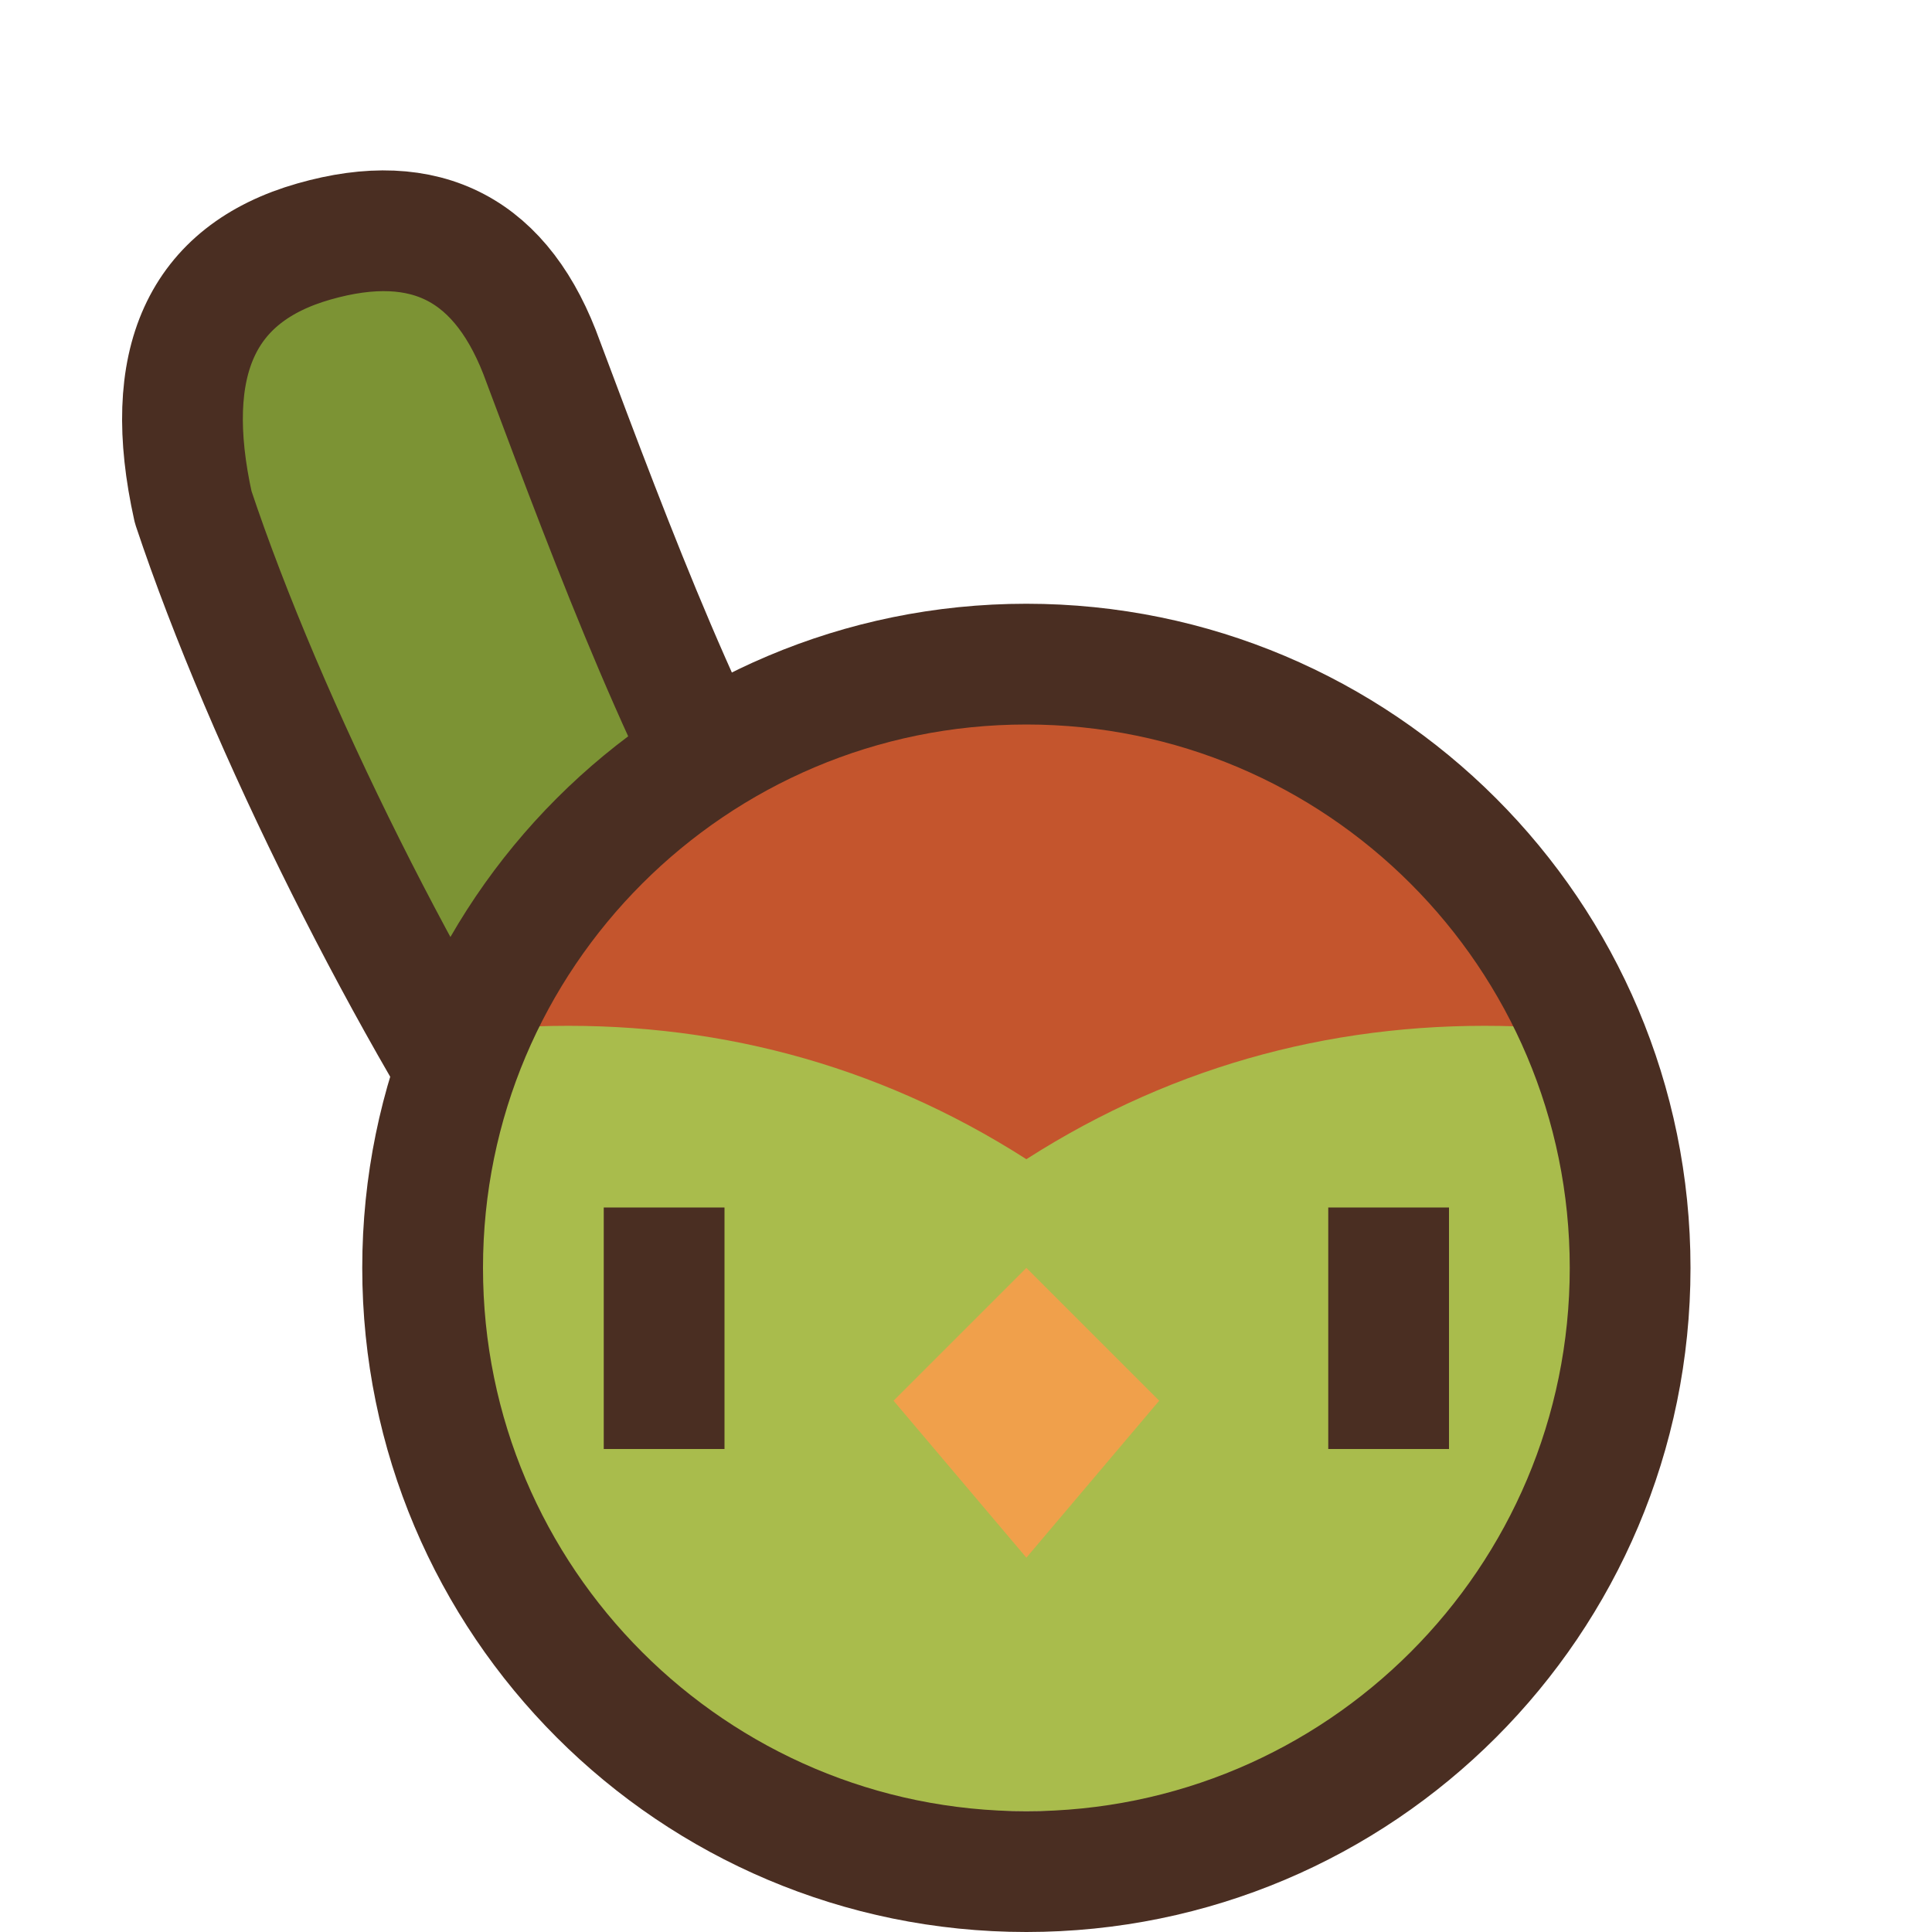
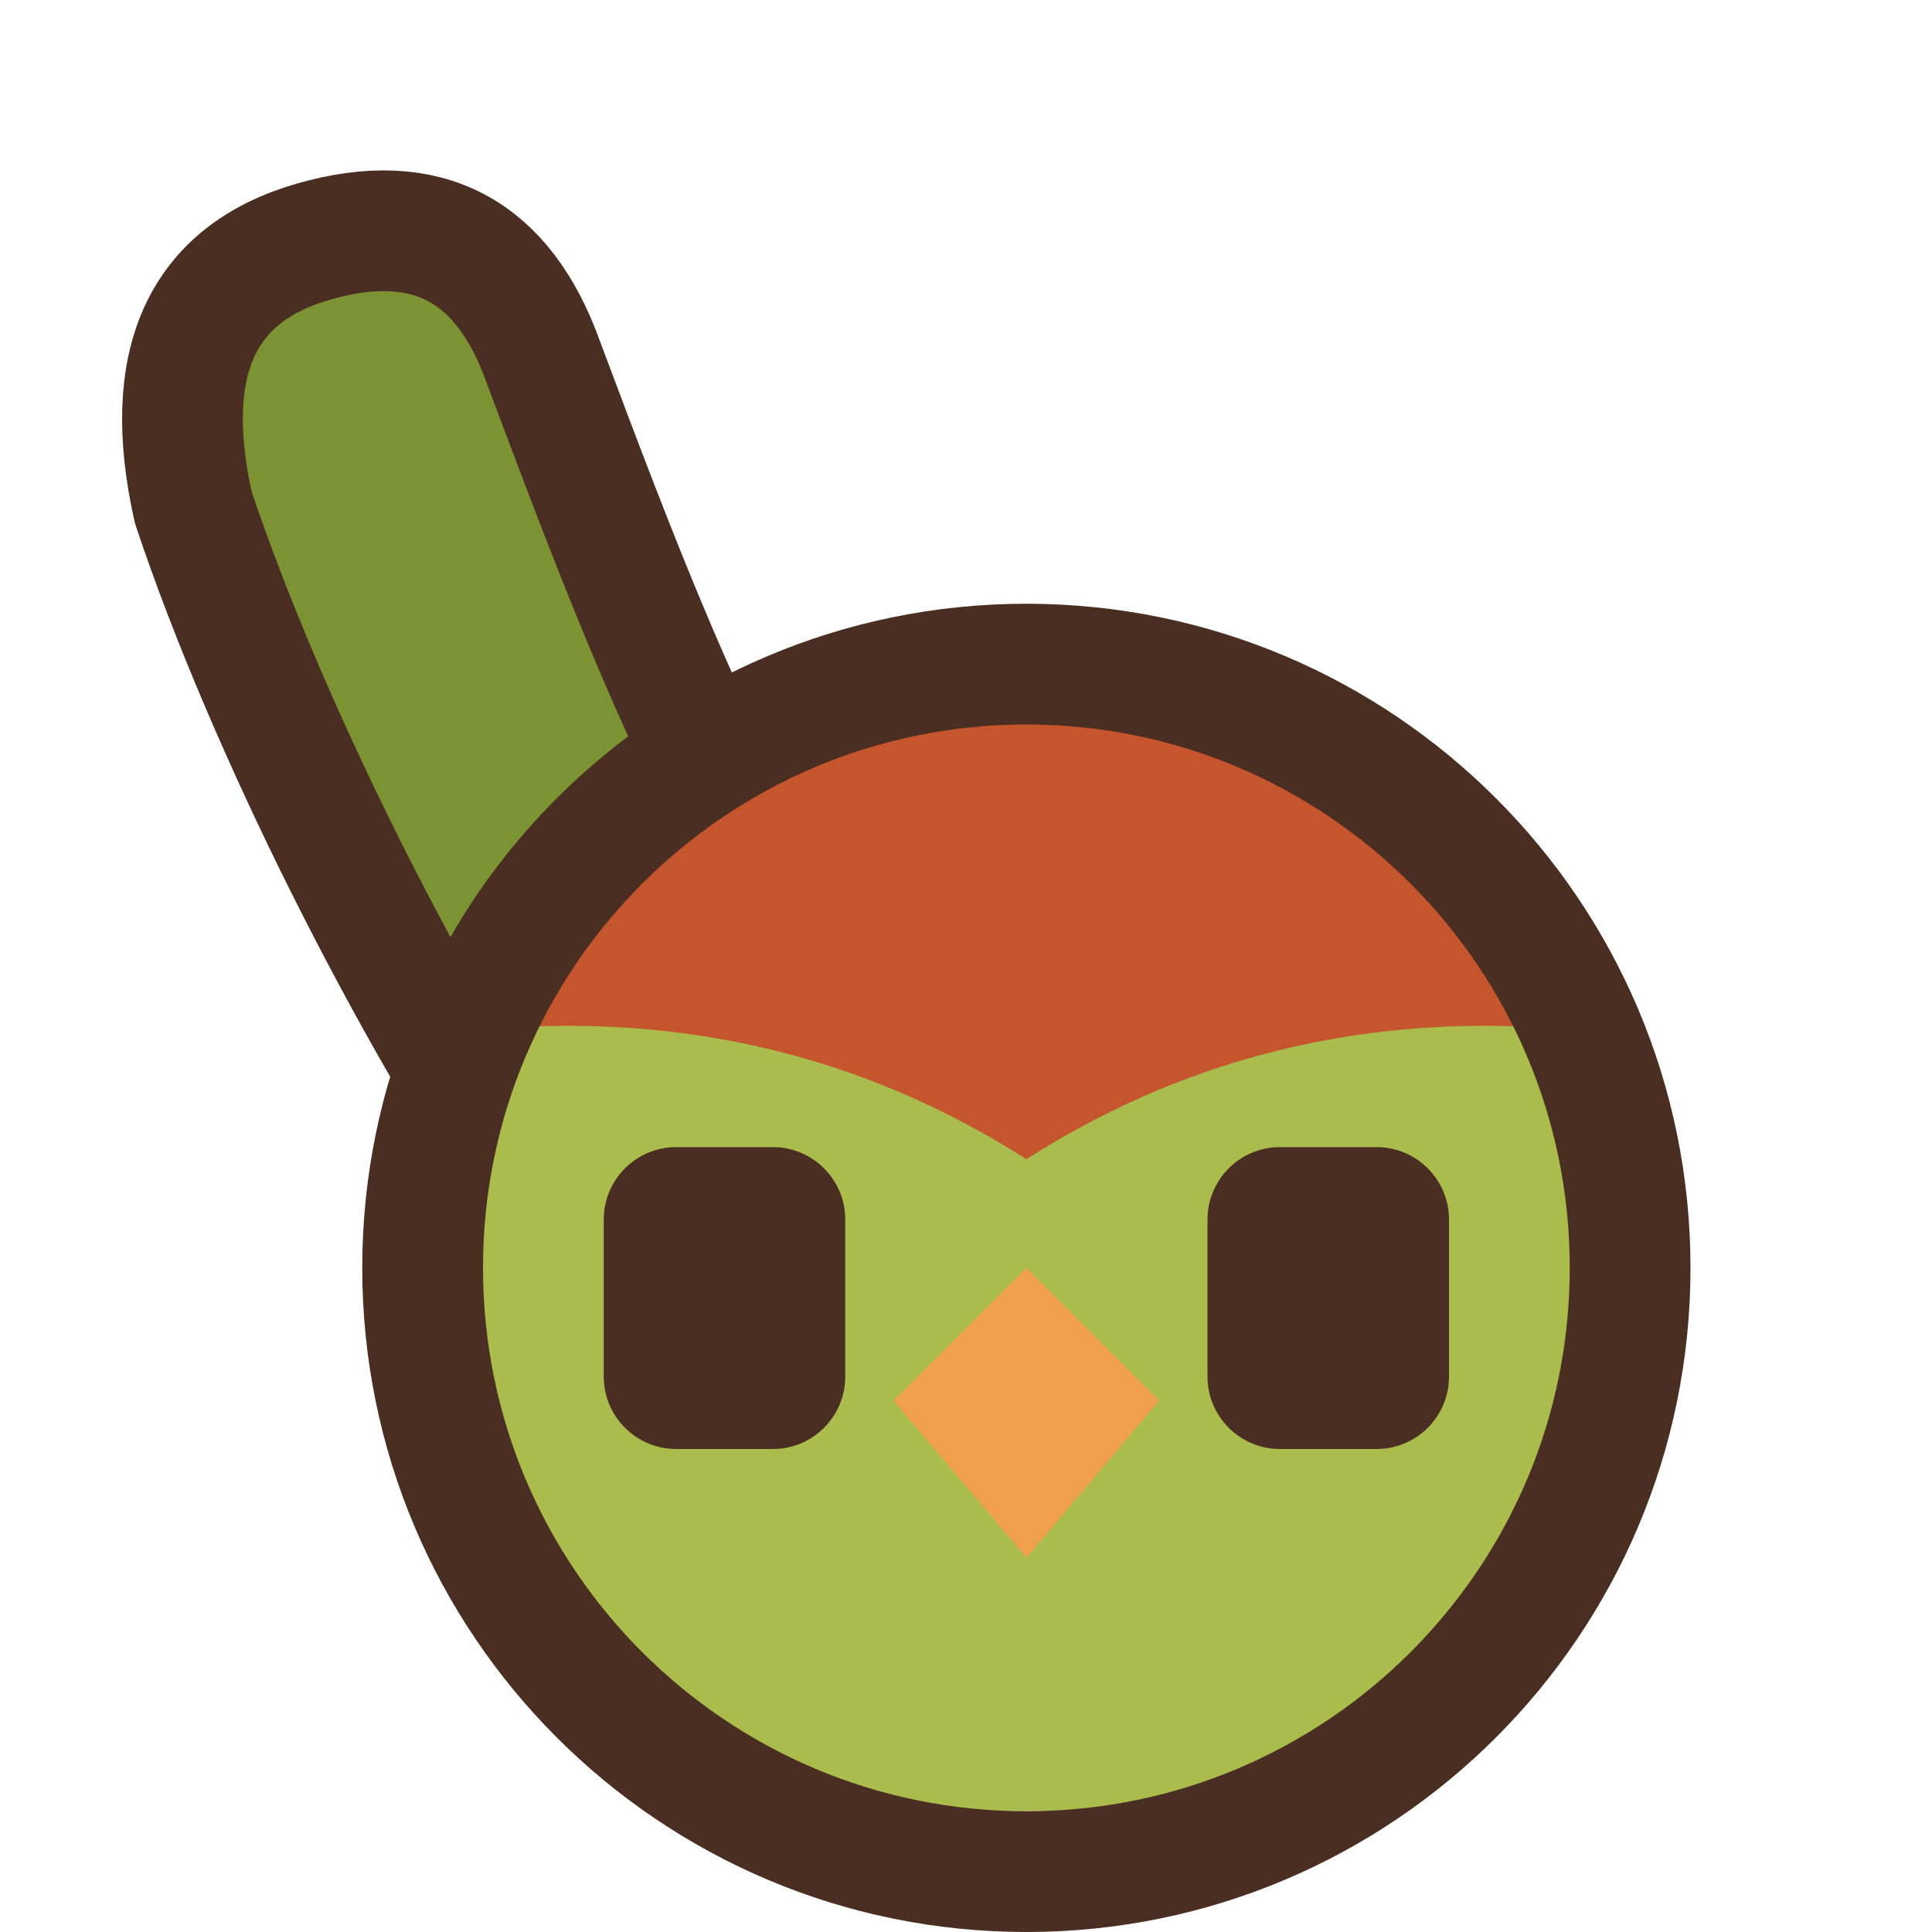
<svg xmlns="http://www.w3.org/2000/svg" viewBox="0 0 16 16" width="16" height="16" role="img" aria-labelledby="t d">
  <defs>
    <clipPath id="i16">
      <ellipse cx="8.5" cy="10.5" rx="5" ry="5" />
    </clipPath>
  </defs>
  <path d="M6.5 7.5 L4.5 10 C 3.4 8.4, 2.2 6, 1.6 4.2 Q 1.2 2.4 2.6 2 Q 4 1.6 4.5 3 C 5.1 4.6, 5.7 6.2, 6.5 7.5 Z" fill="#7C9334" stroke="#4A2E22" stroke-width="1" stroke-linejoin="round" />
  <ellipse cx="8.5" cy="10.5" rx="5" ry="5" fill="#A9BC4C" />
  <g clip-path="url(#i16)">
    <path d="M0 9.8 C 3 8.2, 6 8, 8.5 9.6 C 11 8, 14 8.2, 17 9.8 L17 0 L0 0 Z" fill="#C4552D" />
    <path d="M0 14 Q 8.5 16 17 14 L17 16 L0 16 Z" fill="#FFF3D3" />
  </g>
  <ellipse cx="8.5" cy="10.5" rx="5" ry="5" fill="none" stroke="#4A2E22" stroke-width="1" />
-   <rect x="5" y="10" width="1" height="2" fill="#4A2E22" />
-   <rect x="11" y="10" width="1" height="2" fill="#4A2E22" />
+   <rect x="5" y="9.5" width="2" height="2.5" rx=".6" fill="#4A2E22" />
+   <rect x="10" y="9.5" width="2" height="2.5" rx=".6" fill="#4A2E22" />
  <path d="M7.4 11.6 L8.5 10.5 L9.6 11.6 L8.5 12.9 Z" fill="#F0A04B" />
</svg>
